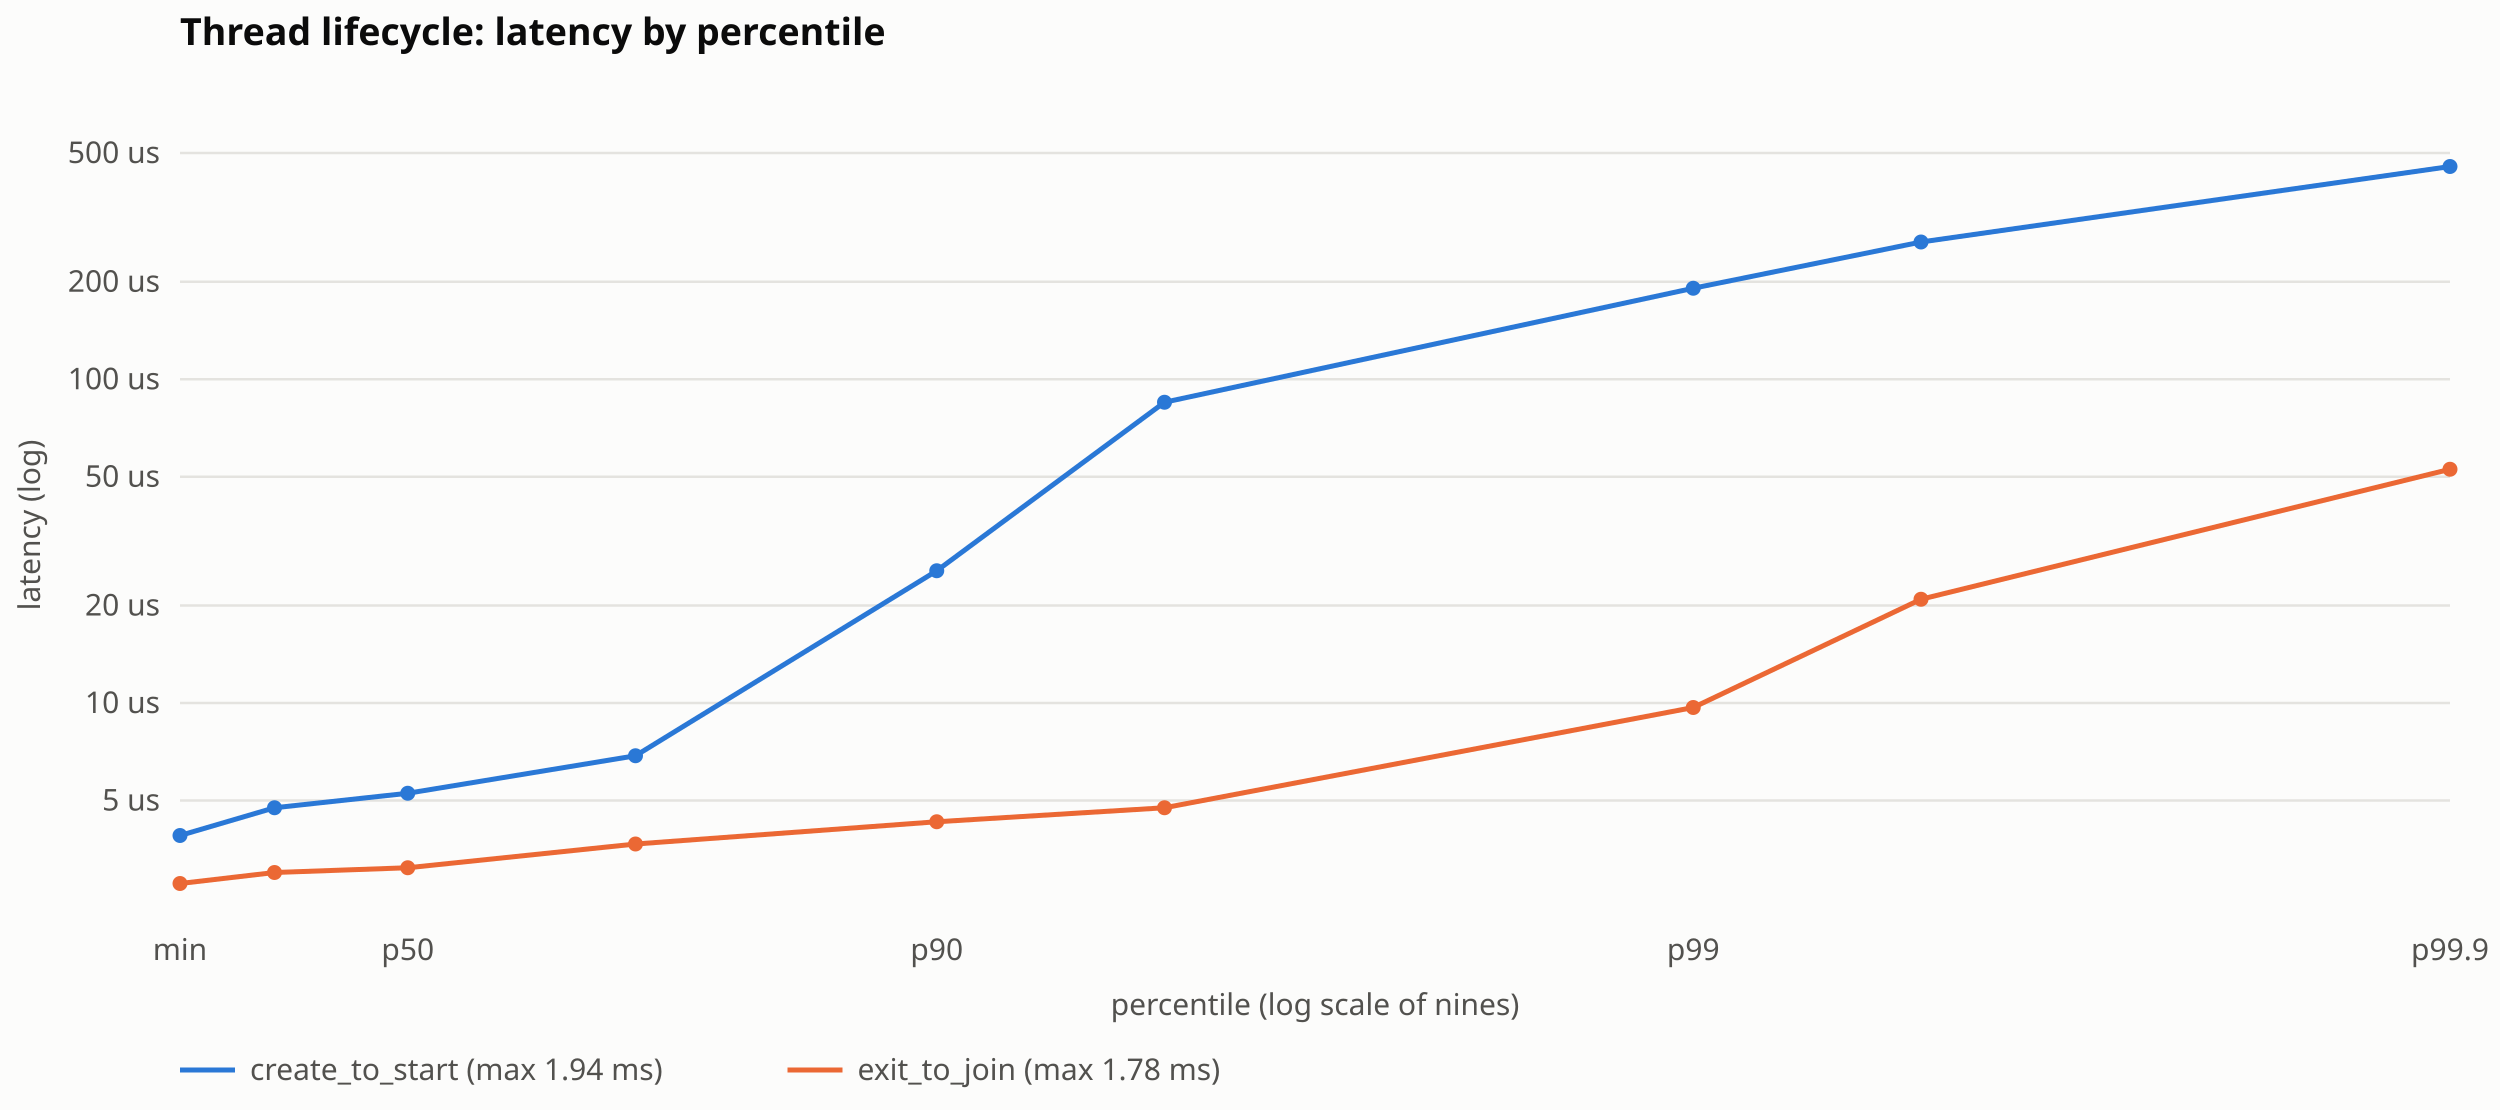
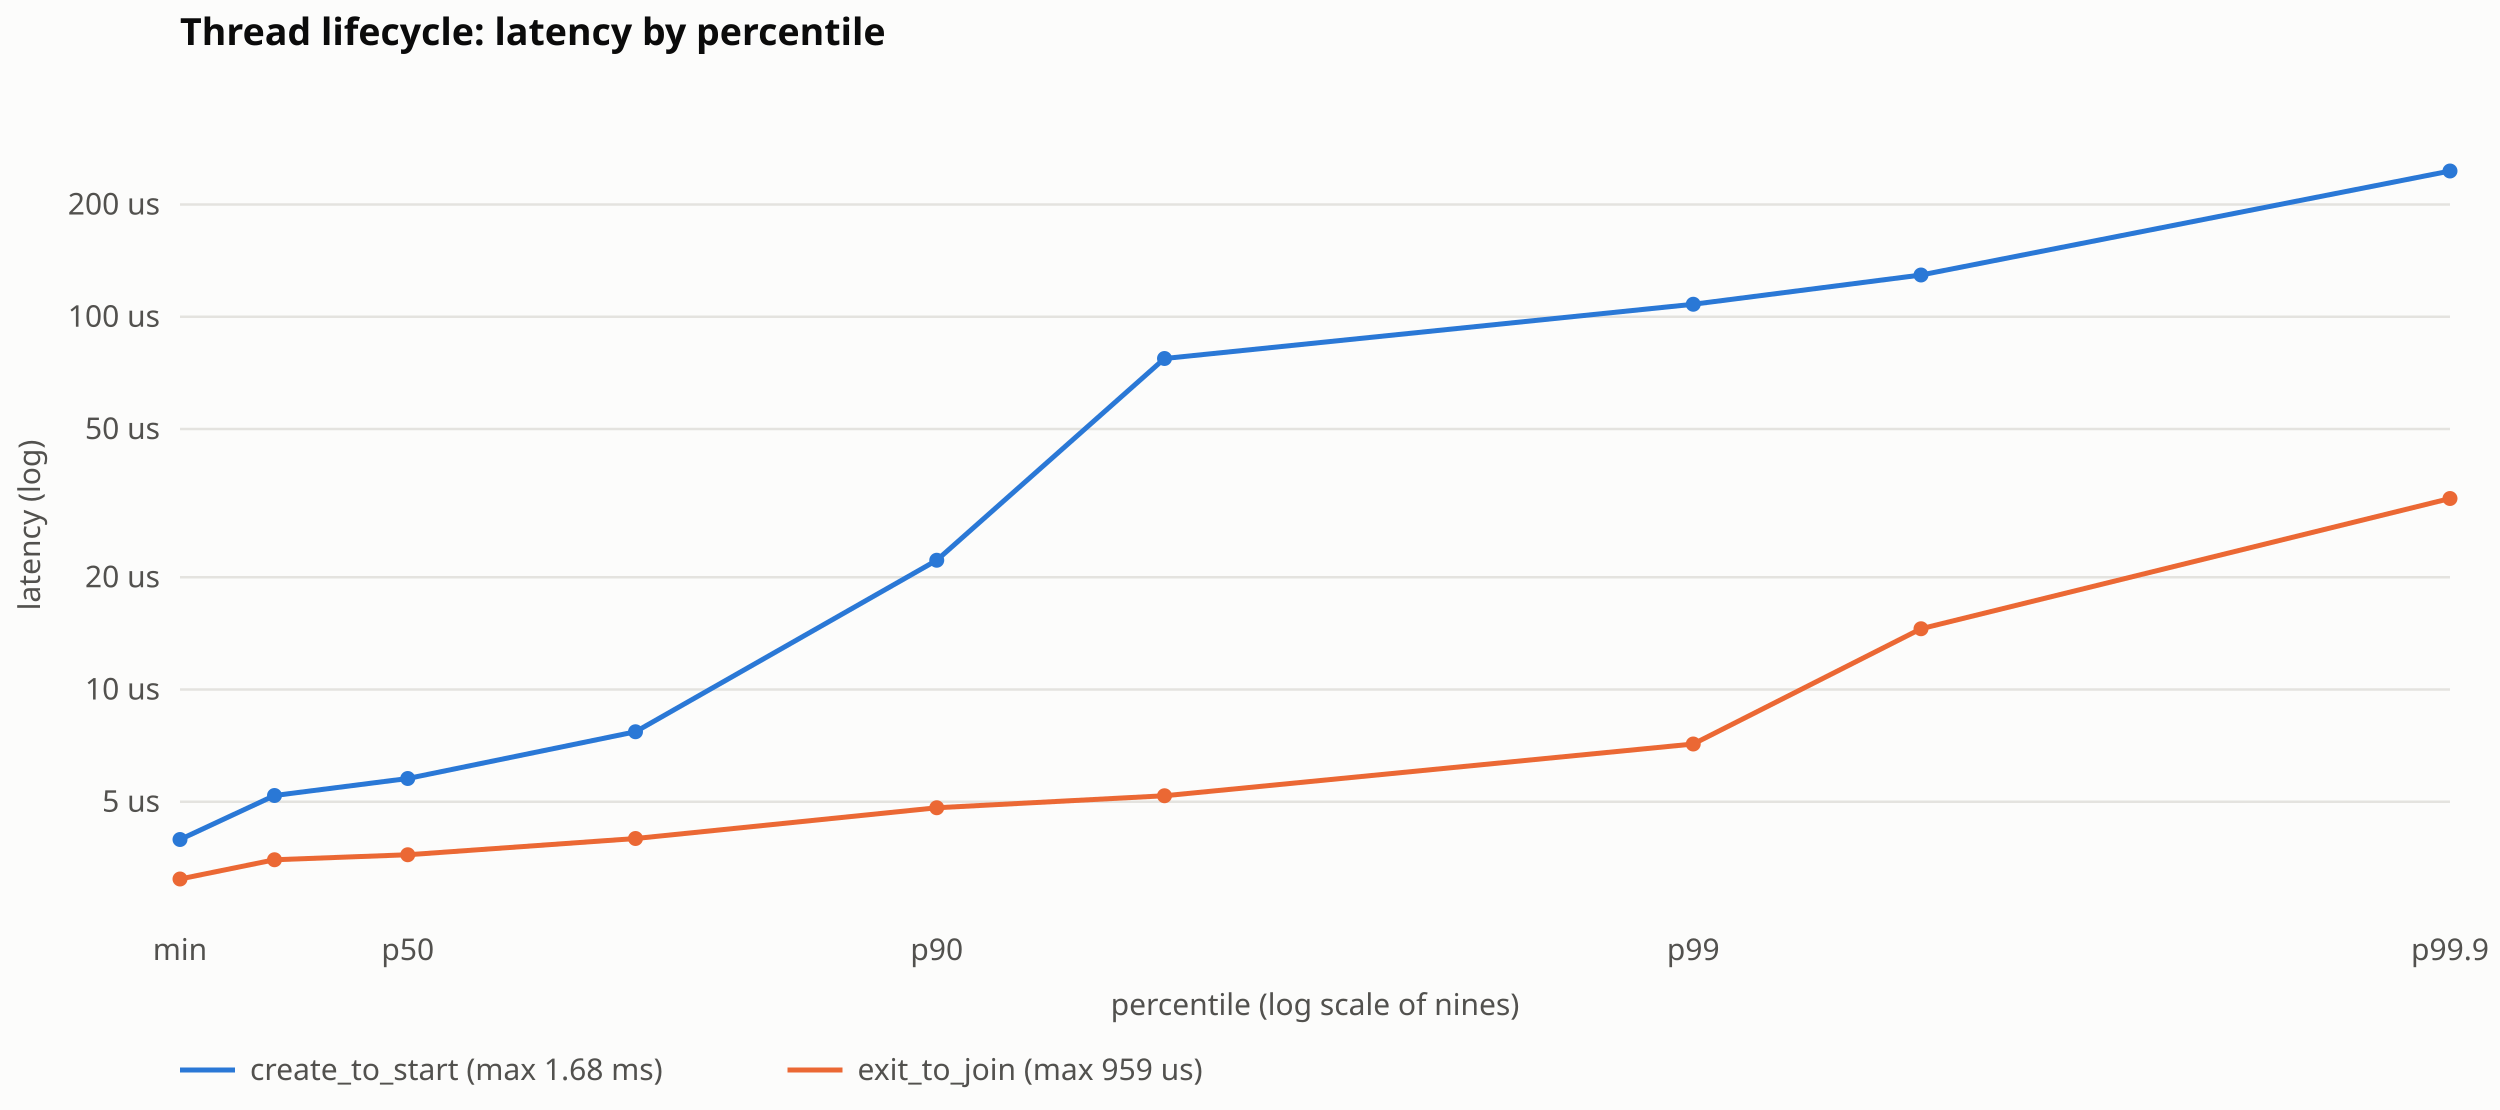
<svg xmlns="http://www.w3.org/2000/svg" viewBox="0 0 1000 444" role="img" aria-label="Thread lifecycle: latency by percentile">
  <style>
  .bg{fill:#fcfcfb} .ax{fill:#52514e;font:12px system-ui,sans-serif} .title{fill:#0b0b0b;font:600 15px system-ui,sans-serif}
  .grid{stroke:#e4e3df} .zone-a{fill:#f3f2ef} .zone-b{fill:#fcfcfb} .marker{stroke:#8a8984}
  .zlabel{fill:#8a8984;font:600 12px system-ui,sans-serif} .hit{fill:transparent}
  .s1{stroke:#2a78d6} .s2{stroke:#eb6834} .s3{stroke:#1baf7a} .s4{stroke:#6250d6} .s5{stroke:#e87ba4}
  .f1{fill:#2a78d6} .f2{fill:#eb6834} .f3{fill:#1baf7a} .f4{fill:#6250d6} .f5{fill:#e87ba4}
</style>
  <rect class="bg" width="1000" height="444" />
  <text class="title" x="72" y="18">Thread lifecycle: latency by percentile</text>
  <g transform="translate(0,24)">
-     <line class="grid" x1="72" x2="980" y1="296.2" y2="296.2" />
-     <text class="ax" x="64" y="300.2" text-anchor="end">5 us</text>
-     <line class="grid" x1="72" x2="980" y1="257.2" y2="257.2" />
-     <text class="ax" x="64" y="261.2" text-anchor="end">10 us</text>
-     <line class="grid" x1="72" x2="980" y1="218.2" y2="218.2" />
-     <text class="ax" x="64" y="222.2" text-anchor="end">20 us</text>
-     <line class="grid" x1="72" x2="980" y1="166.7" y2="166.7" />
-     <text class="ax" x="64" y="170.7" text-anchor="end">50 us</text>
-     <line class="grid" x1="72" x2="980" y1="127.7" y2="127.7" />
-     <text class="ax" x="64" y="131.7" text-anchor="end">100 us</text>
-     <line class="grid" x1="72" x2="980" y1="88.7" y2="88.7" />
-     <text class="ax" x="64" y="92.7" text-anchor="end">200 us</text>
-     <line class="grid" x1="72" x2="980" y1="37.2" y2="37.2" />
-     <text class="ax" x="64" y="41.2" text-anchor="end">500 us</text>
+     <line class="grid" x1="72" x2="980" y1="296.7" y2="296.7" />
+     <text class="ax" x="64" y="300.7" text-anchor="end">5 us</text>
+     <line class="grid" x1="72" x2="980" y1="251.8" y2="251.8" />
+     <text class="ax" x="64" y="255.8" text-anchor="end">10 us</text>
+     <line class="grid" x1="72" x2="980" y1="206.9" y2="206.9" />
+     <text class="ax" x="64" y="210.9" text-anchor="end">20 us</text>
+     <line class="grid" x1="72" x2="980" y1="147.6" y2="147.6" />
+     <text class="ax" x="64" y="151.6" text-anchor="end">50 us</text>
+     <line class="grid" x1="72" x2="980" y1="102.7" y2="102.7" />
+     <text class="ax" x="64" y="106.7" text-anchor="end">100 us</text>
+     <line class="grid" x1="72" x2="980" y1="57.8" y2="57.8" />
+     <text class="ax" x="64" y="61.8" text-anchor="end">200 us</text>
    <text class="ax" x="72.0" y="360" text-anchor="middle">min</text>
    <text class="ax" x="163.1" y="360" text-anchor="middle">p50</text>
    <text class="ax" x="374.7" y="360" text-anchor="middle">p90</text>
    <text class="ax" x="677.3" y="360" text-anchor="middle">p99</text>
    <text class="ax" x="980.0" y="360" text-anchor="middle">p99.9</text>
    <text class="ax" x="526.0" y="382" text-anchor="middle">percentile (log scale of nines)</text>
    <text class="ax" x="16" y="186.0" transform="rotate(-90 16 186.0)" text-anchor="middle">latency (log)</text>
-     <polyline class="s1" fill="none" stroke-width="2" stroke-linejoin="round" points="72.0,310.2 109.8,299.1 163.1,293.3 254.2,278.3 374.7,204.3 465.8,136.9 677.3,91.3 768.4,72.8 980.0,42.6" />
-     <circle class="f1" cx="72.0" cy="310.2" r="3" />
-     <circle class="f1" cx="109.8" cy="299.1" r="3" />
-     <circle class="f1" cx="163.1" cy="293.3" r="3" />
-     <circle class="f1" cx="254.2" cy="278.3" r="3" />
-     <circle class="f1" cx="374.7" cy="204.3" r="3" />
-     <circle class="f1" cx="465.8" cy="136.9" r="3" />
-     <circle class="f1" cx="677.3" cy="91.3" r="3" />
-     <circle class="f1" cx="768.4" cy="72.8" r="3" />
-     <circle class="f1" cx="980.0" cy="42.6" r="3" />
-     <polyline class="s2" fill="none" stroke-width="2" stroke-linejoin="round" points="72.0,329.4 109.8,325.0 163.1,323.1 254.2,313.6 374.7,304.7 465.8,299.1 677.3,259.0 768.4,215.7 980.0,163.7" />
-     <circle class="f2" cx="72.0" cy="329.4" r="3" />
-     <circle class="f2" cx="109.8" cy="325.0" r="3" />
-     <circle class="f2" cx="163.1" cy="323.1" r="3" />
-     <circle class="f2" cx="254.2" cy="313.6" r="3" />
-     <circle class="f2" cx="374.7" cy="304.7" r="3" />
-     <circle class="f2" cx="465.8" cy="299.1" r="3" />
-     <circle class="f2" cx="677.3" cy="259.0" r="3" />
-     <circle class="f2" cx="768.4" cy="215.7" r="3" />
-     <circle class="f2" cx="980.0" cy="163.7" r="3" />
+     <polyline class="s1" fill="none" stroke-width="2" stroke-linejoin="round" points="72.0,311.8 109.8,294.2 163.1,287.4 254.2,268.7 374.7,200.1 465.8,119.4 677.3,97.7 768.4,86.0 980.0,44.4" />
+     <circle class="f1" cx="72.0" cy="311.8" r="3" />
+     <circle class="f1" cx="109.8" cy="294.2" r="3" />
+     <circle class="f1" cx="163.1" cy="287.4" r="3" />
+     <circle class="f1" cx="254.2" cy="268.7" r="3" />
+     <circle class="f1" cx="374.7" cy="200.1" r="3" />
+     <circle class="f1" cx="465.8" cy="119.4" r="3" />
+     <circle class="f1" cx="677.3" cy="97.7" r="3" />
+     <circle class="f1" cx="768.4" cy="86.0" r="3" />
+     <circle class="f1" cx="980.0" cy="44.4" r="3" />
+     <polyline class="s2" fill="none" stroke-width="2" stroke-linejoin="round" points="72.0,327.6 109.8,319.9 163.1,317.9 254.2,311.4 374.7,299.1 465.8,294.3 677.3,273.6 768.4,227.5 980.0,175.4" />
+     <circle class="f2" cx="72.0" cy="327.6" r="3" />
+     <circle class="f2" cx="109.8" cy="319.9" r="3" />
+     <circle class="f2" cx="163.1" cy="317.9" r="3" />
+     <circle class="f2" cx="254.2" cy="311.4" r="3" />
+     <circle class="f2" cx="374.7" cy="299.1" r="3" />
+     <circle class="f2" cx="465.8" cy="294.3" r="3" />
+     <circle class="f2" cx="677.3" cy="273.6" r="3" />
+     <circle class="f2" cx="768.4" cy="227.5" r="3" />
+     <circle class="f2" cx="980.0" cy="175.4" r="3" />
    <line class="s1" stroke-width="2" x1="72" x2="94" y1="404" y2="404" />
-     <text class="ax" x="100" y="408">create_to_start (max 1.94 ms)</text>
+     <text class="ax" x="100" y="408">create_to_start (max 1.68 ms)</text>
    <line class="s2" stroke-width="2" x1="315" x2="337" y1="404" y2="404" />
-     <text class="ax" x="343" y="408">exit_to_join (max 1.78 ms)</text>
+     <text class="ax" x="343" y="408">exit_to_join (max 959 us)</text>
  </g>
</svg>
